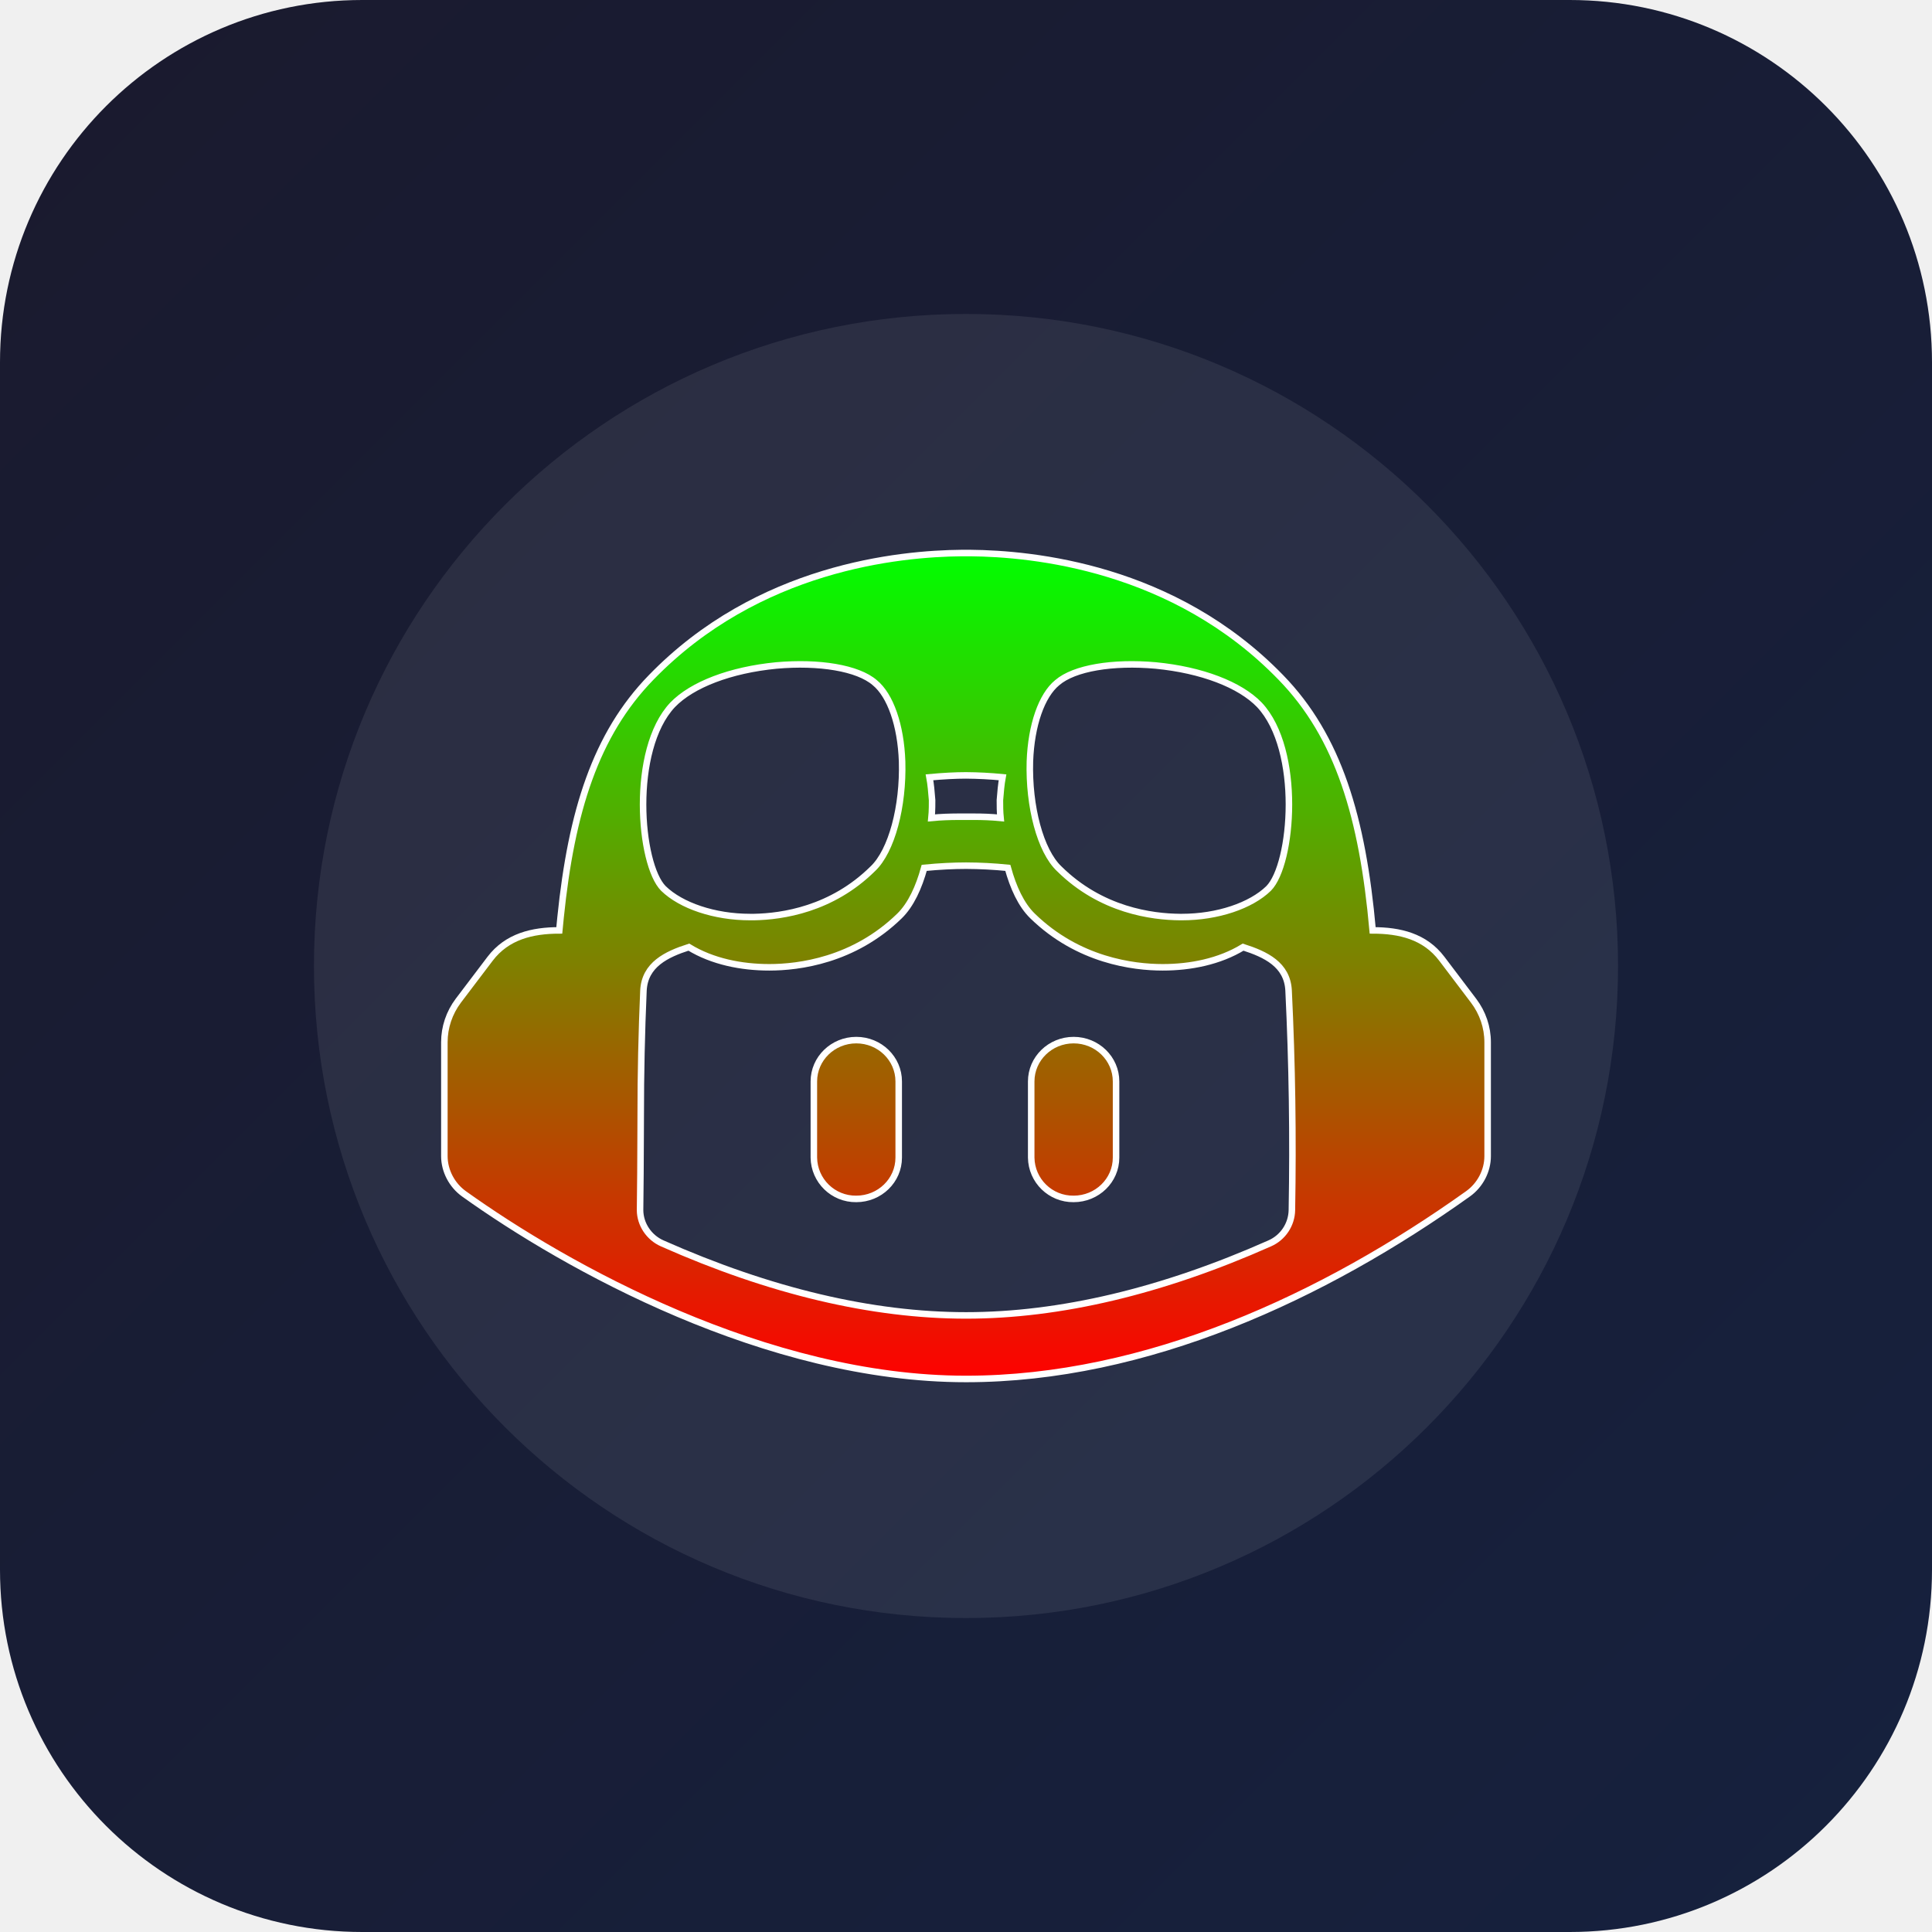
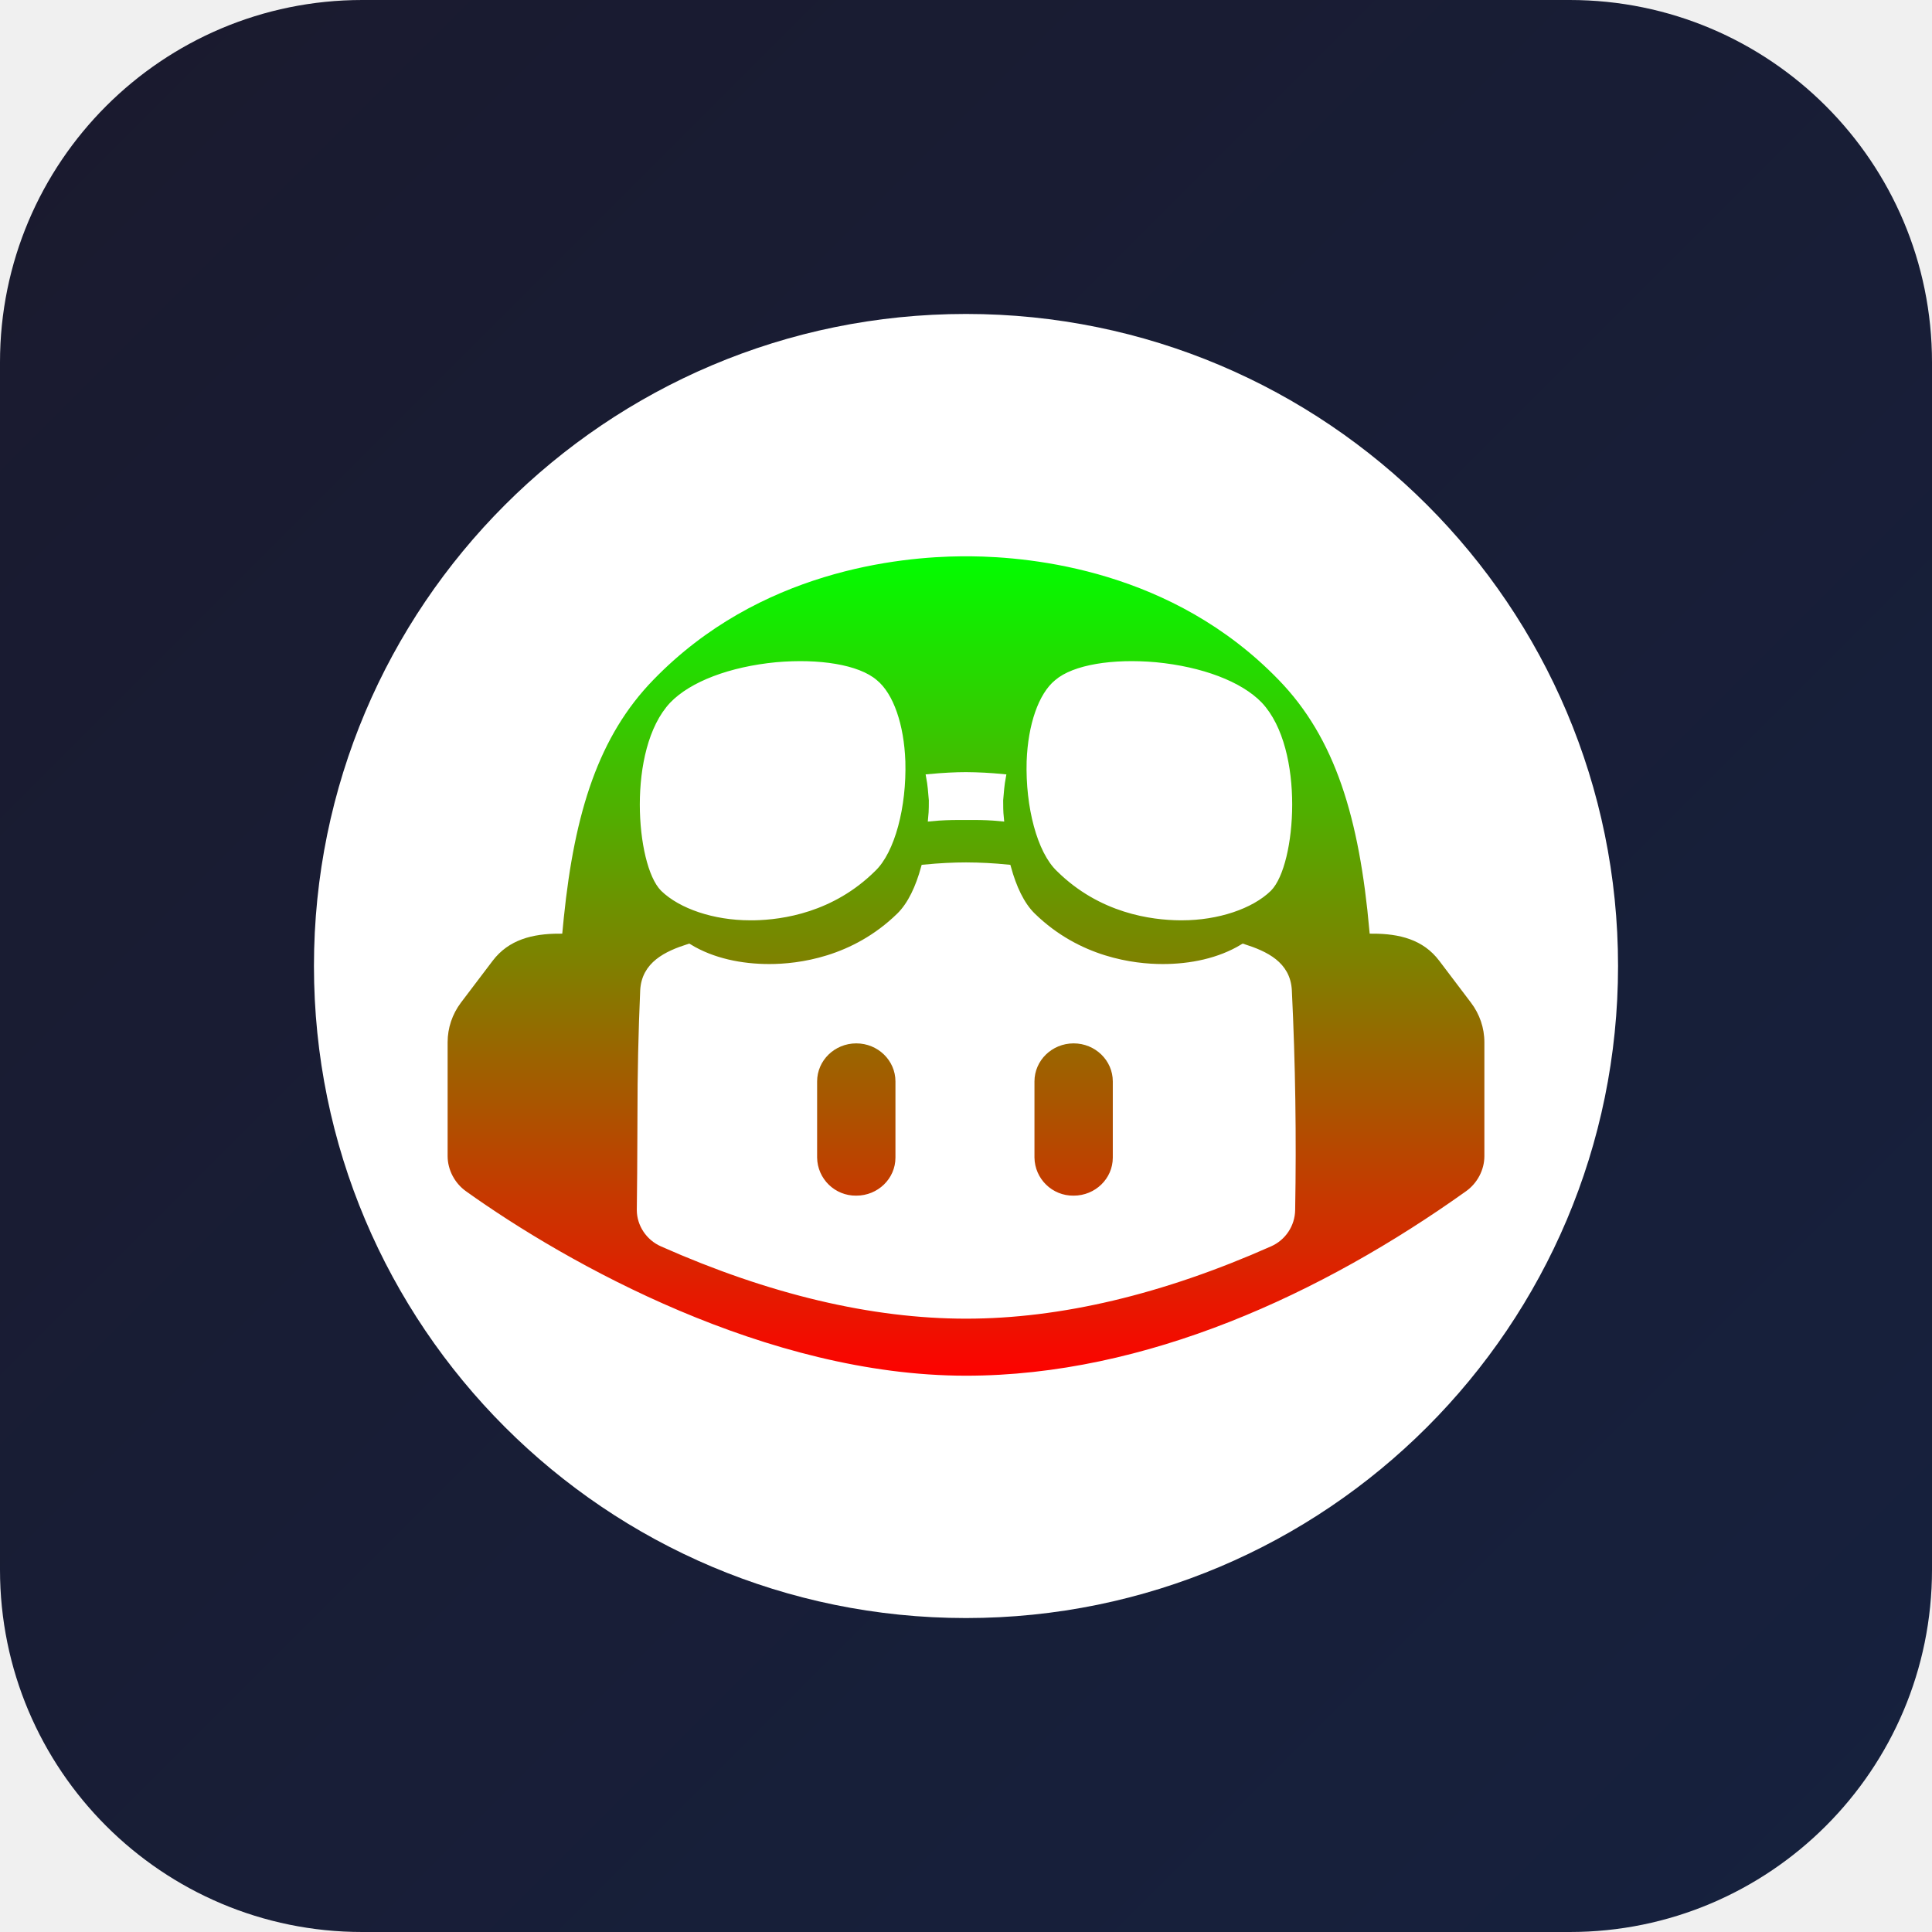
<svg xmlns="http://www.w3.org/2000/svg" viewBox="0 0 128 128" width="128" height="128">
  <defs>
    <linearGradient id="bg" x1="0%" y1="0%" x2="100%" y2="100%">
      <stop offset="0%" stop-color="#1a1a2e" />
      <stop offset="100%" stop-color="#16213e" />
    </linearGradient>
    <linearGradient id="glassesGradient" x1="0%" y1="0%" x2="0%" y2="100%">
      <stop offset="0%" stop-color="#00FF00" />
      <stop offset="100%" stop-color="#FF0000" />
    </linearGradient>
    <clipPath id="roundedClip">
      <rect width="128" height="128" rx="24" ry="24" />
    </clipPath>
  </defs>
  <rect width="128" height="128" rx="24" ry="24" fill="url(#bg)" />
  <g clip-path="url(#roundedClip)">
    <g transform="translate(16,16) scale(4)">
      <g transform="translate(12 12) scale(0.9) translate(-12 -12)">
-         <circle cx="12" cy="12" r="12" fill="#FFFFFF" fill-opacity="0.08" />
+         <circle cx="12" cy="12" r="12" fill="#FFFFFF" />
        <g transform="translate(12 12) scale(0.8) translate(-12 -12)">
          <path fill="url(#glassesGradient)" stroke="white" stroke-width="0.15" d="M19.245 5.364c1.322 1.36 1.877 3.216 2.11 5.817.622 0 1.2.135 1.592.654l.73.964c.21.278.323.61.323.955v2.62c0 .339-.173.669-.453.868C20.239 19.602 16.157 21.5 12 21.5c-4.6 0-9.205-2.583-11.547-4.258-.28-.2-.452-.53-.453-.868v-2.62c0-.345.113-.679.321-.956l.73-.963c.392-.517.974-.654 1.593-.654l.029-.297c.25-2.446.81-4.213 2.082-5.52 2.461-2.54 5.71-2.851 7.146-2.864h.198c1.436.013 4.685.323 7.146 2.864zm-7.244 4.328c-.284 0-.613.016-.962.05-.123.447-.305.85-.57 1.108-1.05 1.023-2.316 1.18-2.994 1.18-.638 0-1.306-.13-1.851-.464-.516.165-1.012.403-1.044.996a65.882 65.882 0 00-.063 2.884l-.002.48c-.002.563-.005 1.126-.013 1.69.002.326.204.63.51.765 2.482 1.102 4.83 1.657 6.99 1.657 2.156 0 4.504-.555 6.985-1.657a.854.854 0 00.51-.766c.03-1.682.006-3.372-.076-5.053-.031-.596-.528-.83-1.046-.996-.546.333-1.212.464-1.85.464-.677 0-1.942-.157-2.993-1.18-.266-.258-.447-.661-.57-1.108-.32-.032-.64-.049-.96-.05zm-2.525 4.013c.539 0 .976.426.976.95v1.753c0 .525-.437.95-.976.95a.964.964 0 01-.976-.95v-1.752c0-.525.437-.951.976-.951zm5 0c.539 0 .976.426.976.95v1.753c0 .525-.437.95-.976.95a.964.964 0 01-.976-.95v-1.752c0-.525.437-.951.976-.951zM7.635 5.087c-1.05.102-1.935.438-2.385.906-.975 1.037-.765 3.668-.21 4.224.405.394 1.17.657 1.995.657h.09c.649-.013 1.785-.176 2.73-1.11.435-.41.705-1.433.675-2.47-.03-.834-.27-1.52-.63-1.813-.39-.336-1.275-.482-2.265-.394zm6.465.394c-.36.292-.6.98-.63 1.813-.03 1.037.24 2.06.675 2.47.968.957 2.136 1.104 2.776 1.11h.044c.825 0 1.59-.263 1.995-.657.555-.556.765-3.187-.21-4.224-.45-.468-1.335-.804-2.385-.906-.99-.088-1.875.058-2.265.394zM12 7.615c-.24 0-.525.015-.84.044.03.16.045.336.06.526l-.001.159a2.94 2.94 0 01-.014.25c.225-.022.425-.027.612-.028h.366c.187 0 .387.006.612.028-.015-.146-.015-.277-.015-.409.015-.19.03-.365.06-.526a9.29 9.29 0 00-.84-.044z" />
        </g>
      </g>
    </g>
  </g>
</svg>
